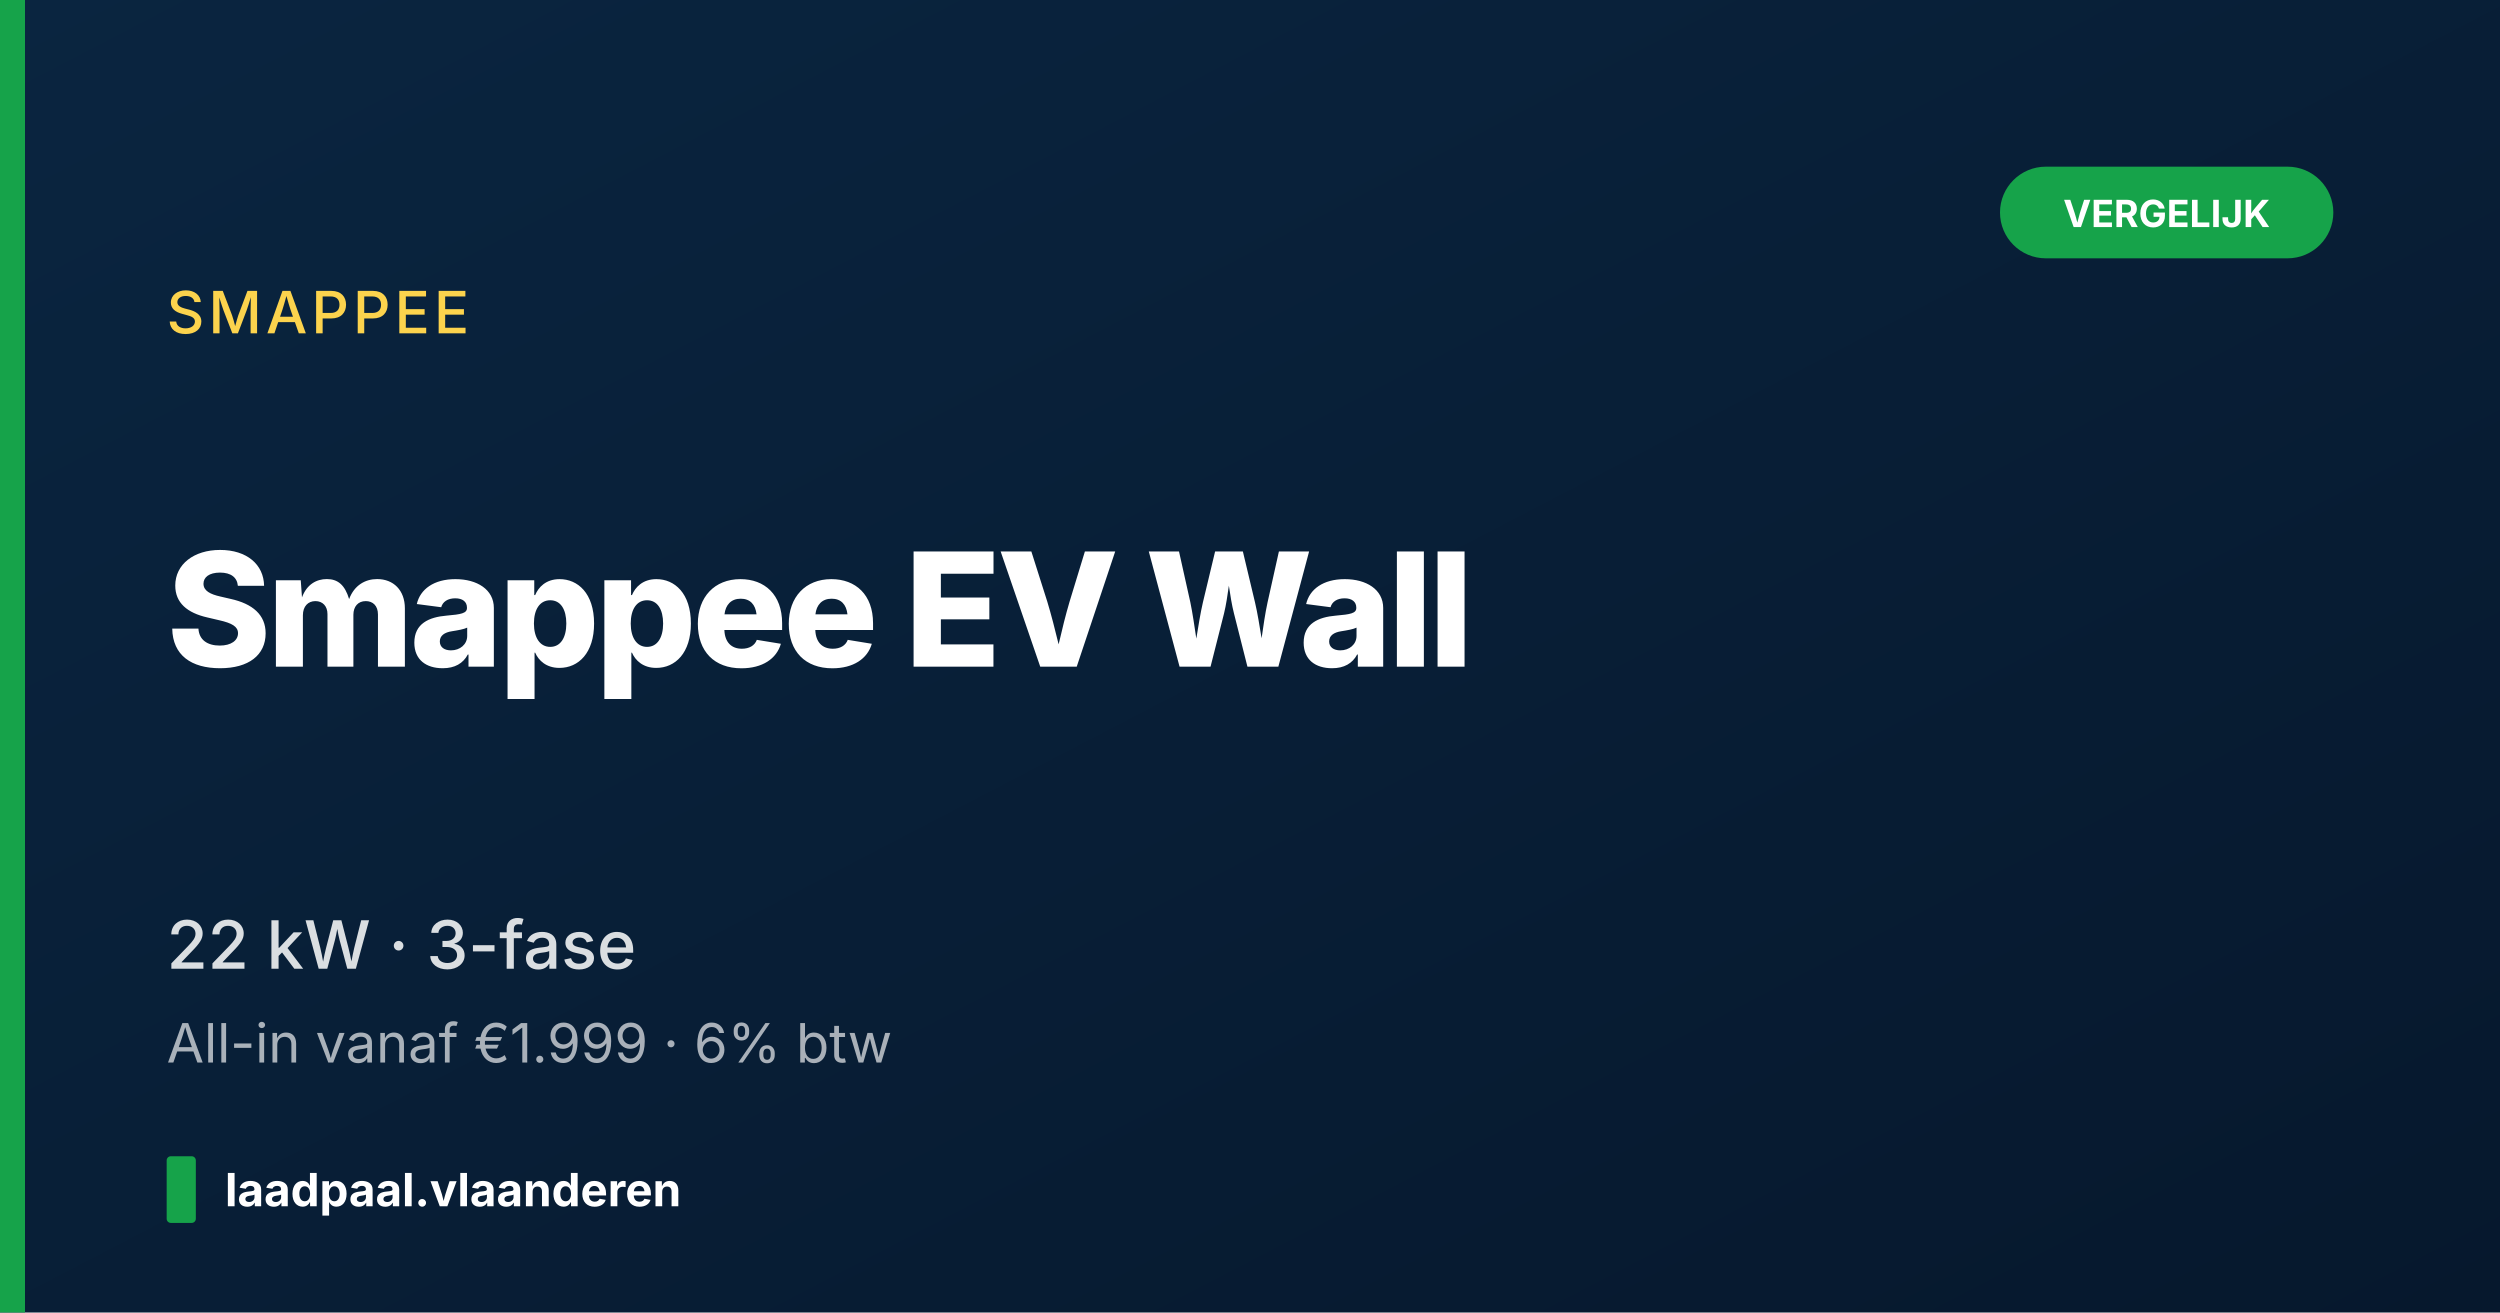
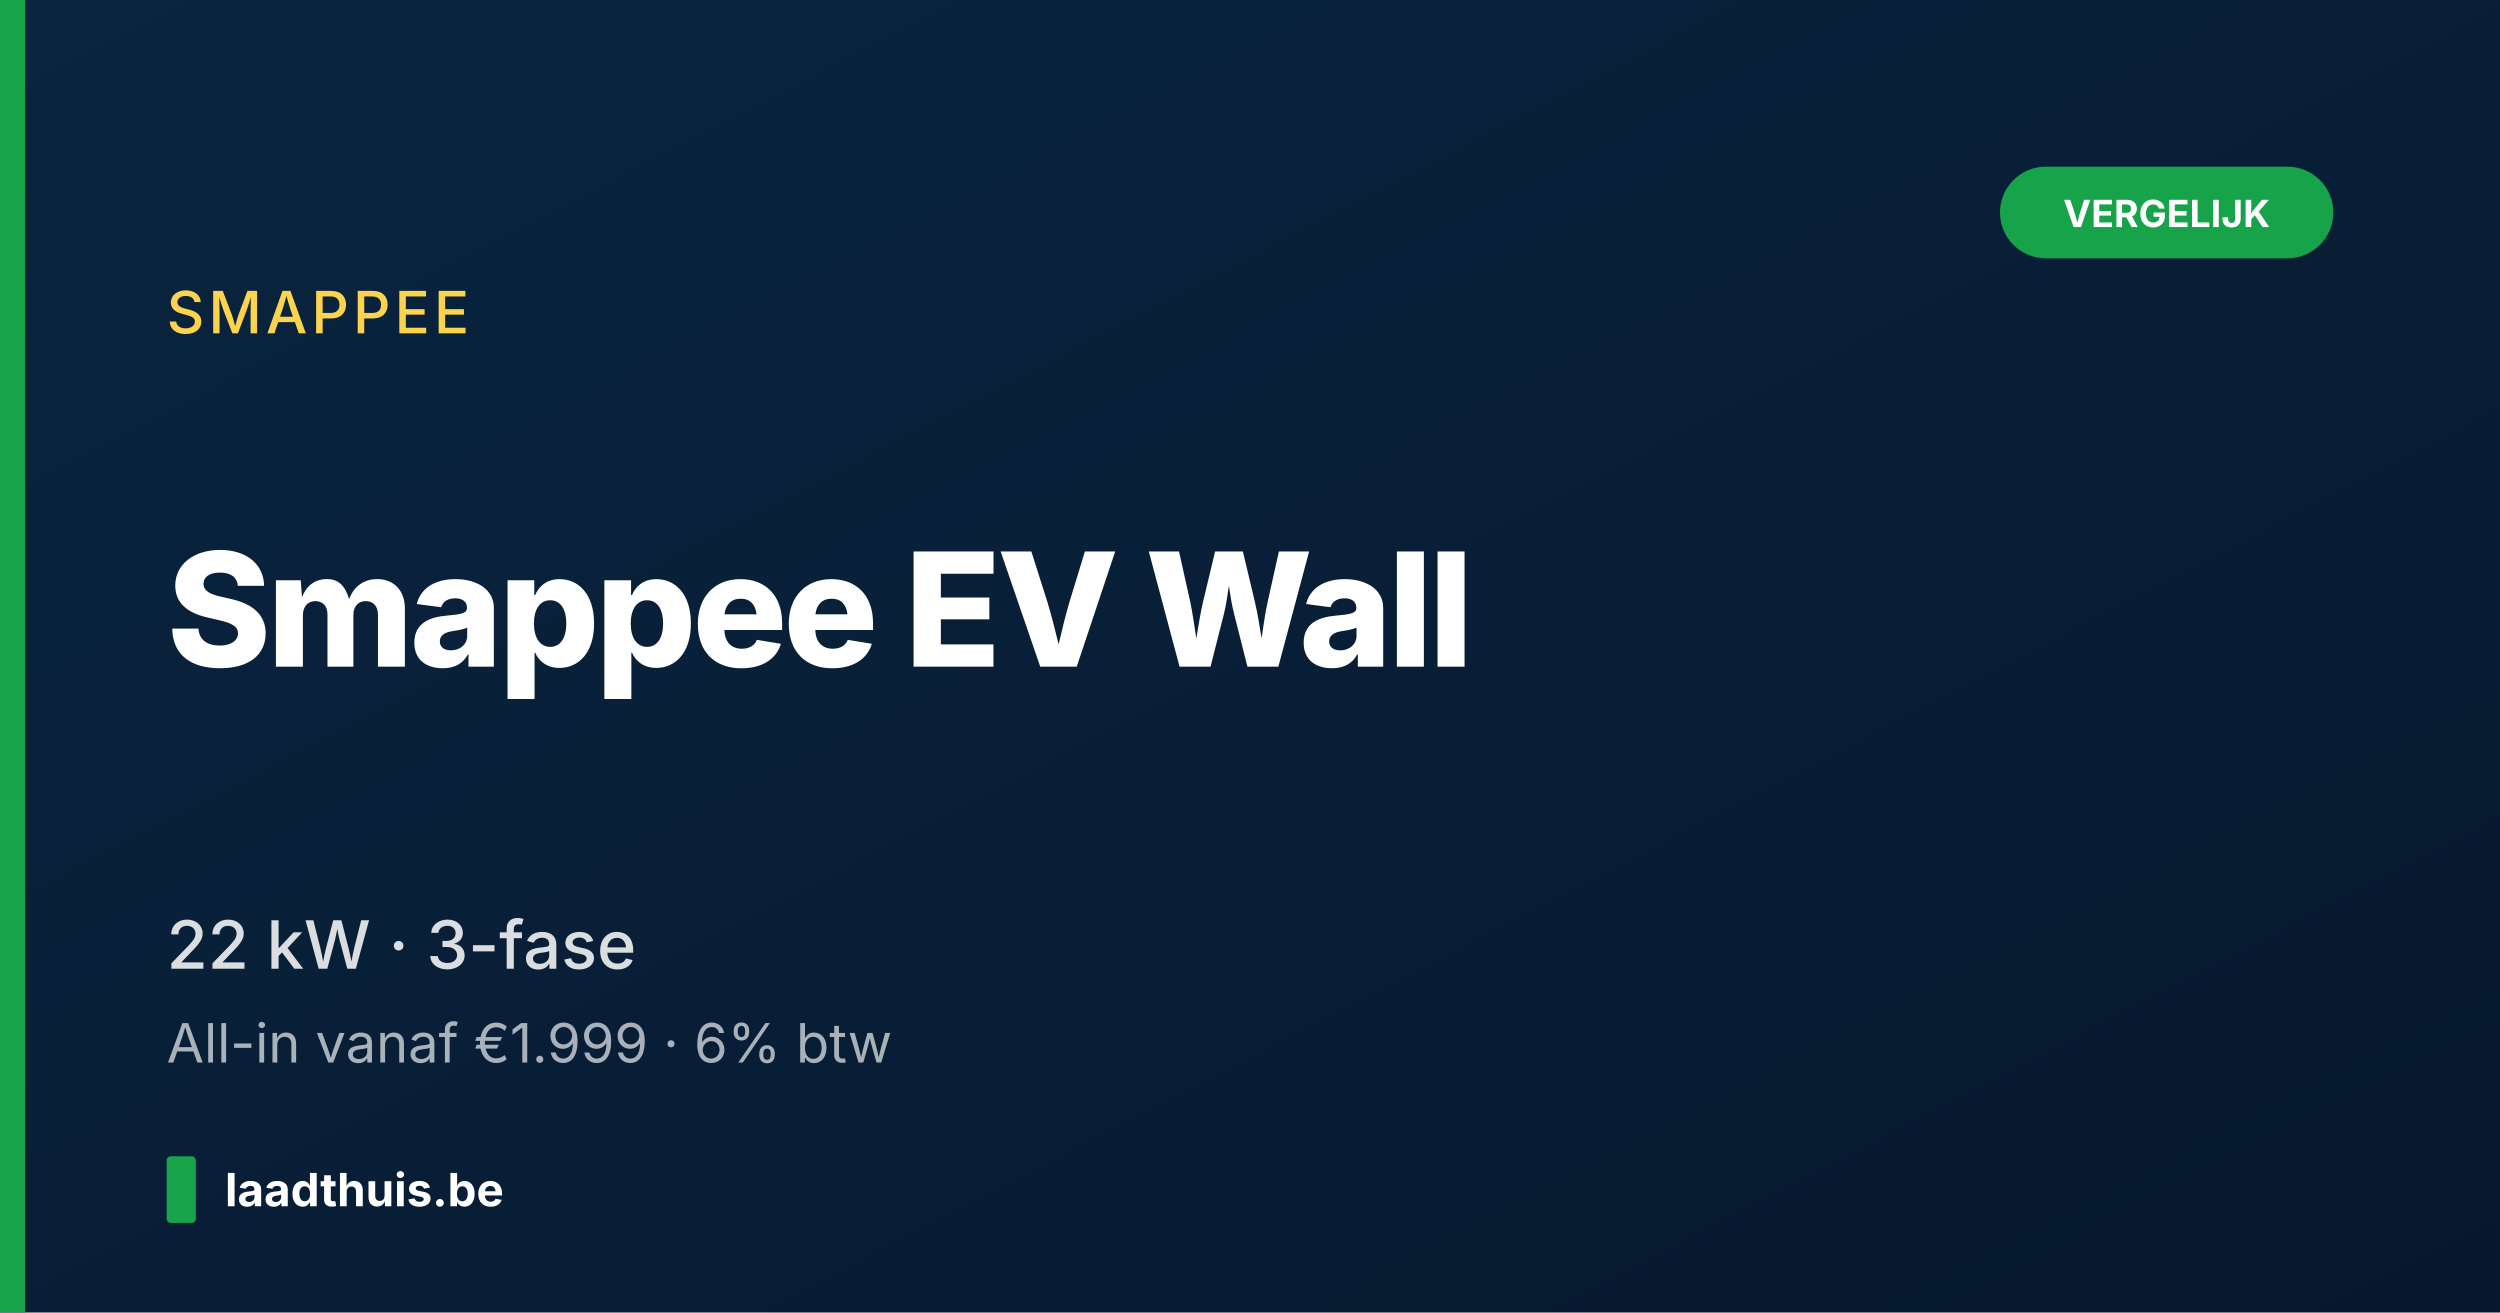
<svg xmlns="http://www.w3.org/2000/svg" width="1200" height="630" viewBox="0 0 1200 630">
  <defs>
    <linearGradient id="bg" x1="0" y1="0" x2="1" y2="1">
      <stop offset="0%" stop-color="#0A2540" />
      <stop offset="100%" stop-color="#06182d" />
    </linearGradient>
  </defs>
  <rect width="1200" height="630" fill="url(#bg)" />
  <rect x="0" y="0" width="12" height="630" fill="#16A34A" />
  <g font-family="Inter, system-ui, -apple-system, sans-serif" fill="white">
    <text x="80" y="160" font-size="28" font-weight="500" fill="#FCD34D" letter-spacing="2">SMAPPEE</text>
    <text x="80" y="320" font-size="76" font-weight="800" letter-spacing="-2">
      <tspan x="80" dy="0">Smappee EV Wall</tspan>
    </text>
    <text x="80" y="465" font-size="32" font-weight="500" opacity="0.85">22 kW · 3-fase</text>
    <text x="80" y="510" font-size="26" font-weight="400" opacity="0.65">All-in vanaf €1.999 · 6% btw</text>
  </g>
  <g transform="translate(80 555)">
    <rect width="14" height="32" rx="2" fill="#16A34A" />
-     <text x="28" y="24" font-family="Inter, system-ui, -apple-system, sans-serif" font-size="22" font-weight="700" fill="white">laadpaal.vlaanderen</text>
+     <text x="28" y="24" font-family="Inter, system-ui, -apple-system, sans-serif" font-size="22" font-weight="700" fill="white">laadthuis.be</text>
  </g>
  <g transform="translate(960 80)">
    <rect width="160" height="44" rx="22" fill="#16A34A" />
    <text x="80" y="29" text-anchor="middle" font-family="Inter, system-ui, -apple-system, sans-serif" font-size="18" font-weight="700" fill="white">VERGELIJK</text>
  </g>
</svg>
